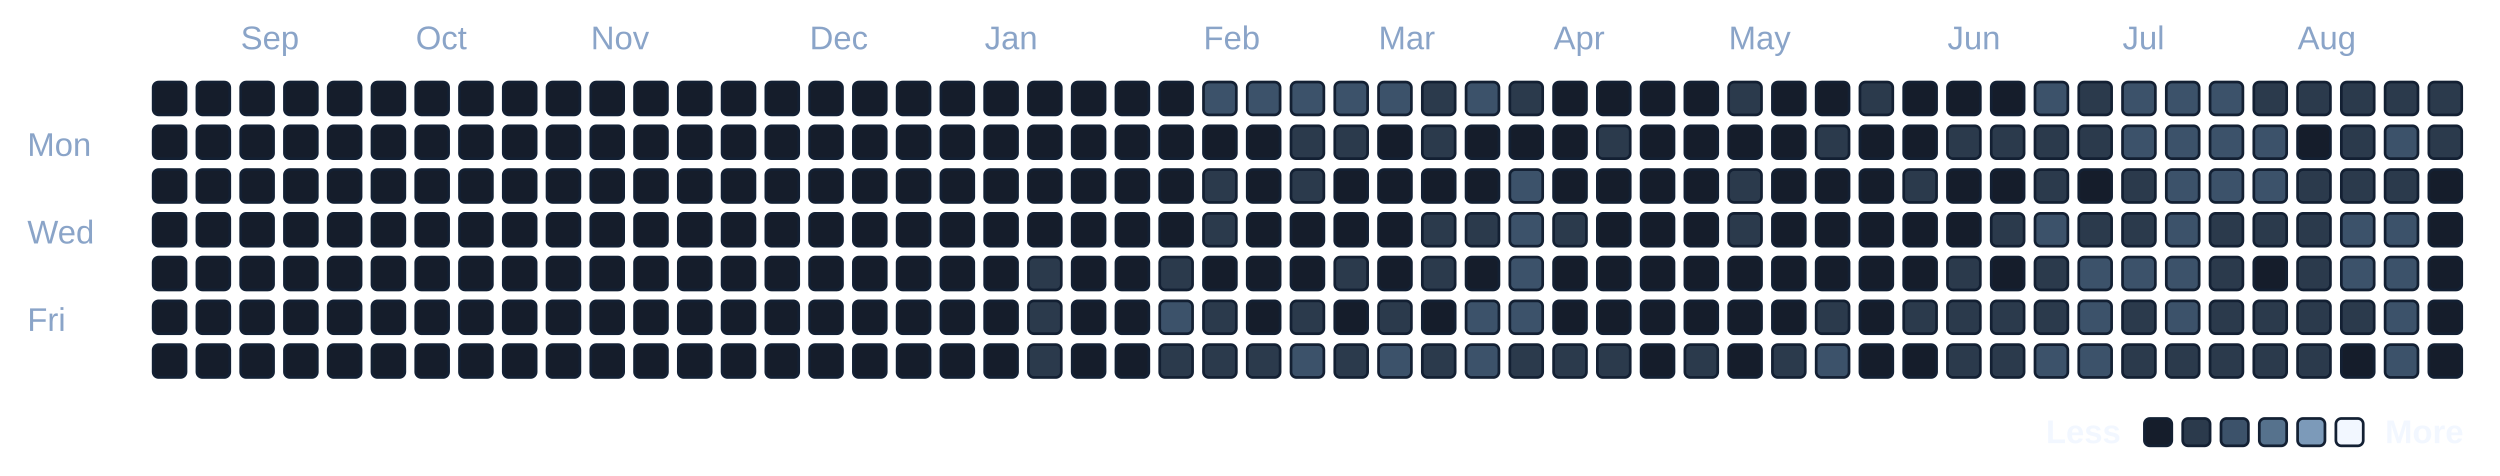
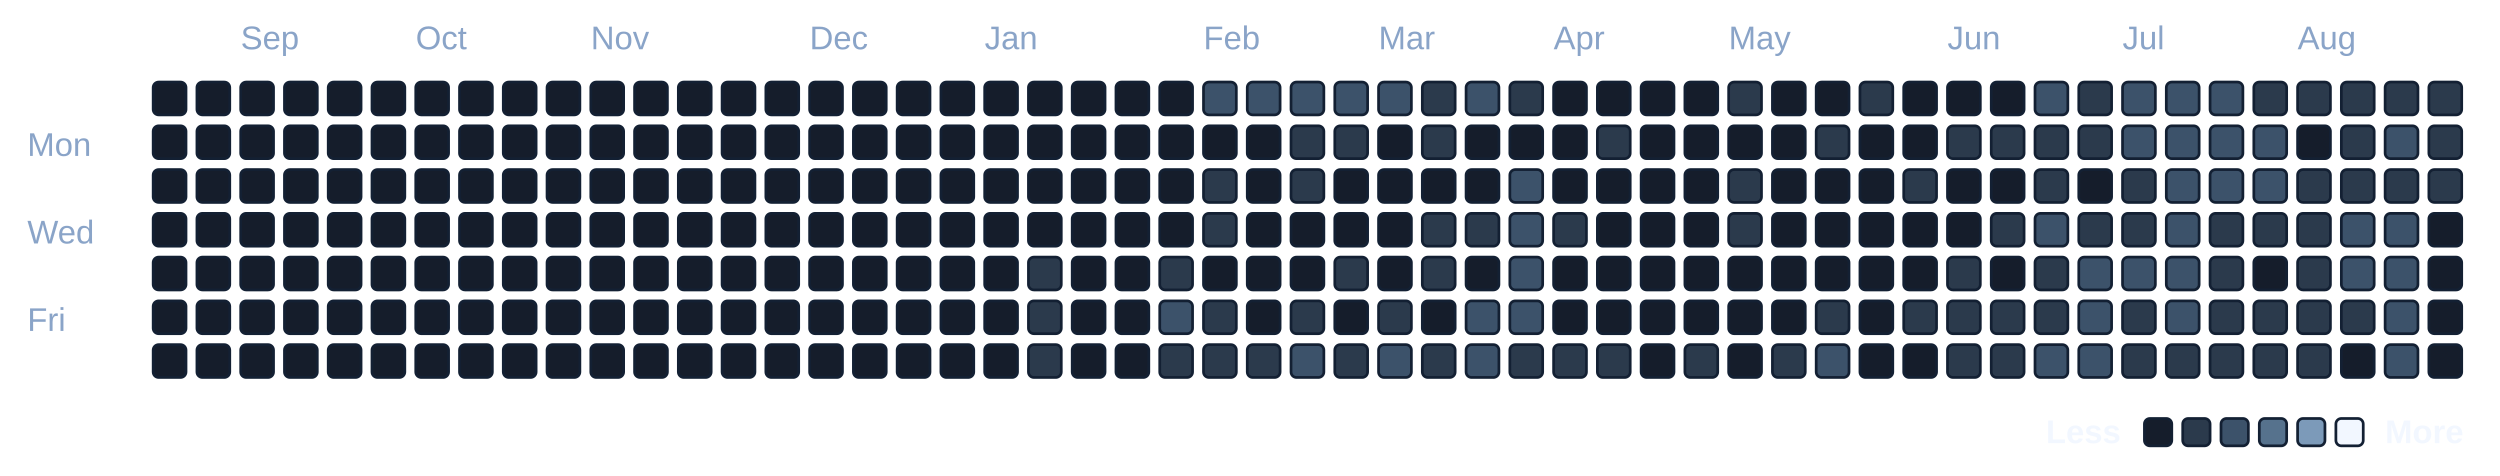
<svg xmlns="http://www.w3.org/2000/svg" baseProfile="tiny" height="174" version="1.2" width="914">
  <defs />
  <text fill="#8AA4C8" font-family="Segoe UI, Arial, sans-serif" font-size="12px" x="88" y="18">Sep</text>
  <text fill="#8AA4C8" font-family="Segoe UI, Arial, sans-serif" font-size="12px" x="152" y="18">Oct</text>
  <text fill="#8AA4C8" font-family="Segoe UI, Arial, sans-serif" font-size="12px" x="216" y="18">Nov</text>
  <text fill="#8AA4C8" font-family="Segoe UI, Arial, sans-serif" font-size="12px" x="296" y="18">Dec</text>
  <text fill="#8AA4C8" font-family="Segoe UI, Arial, sans-serif" font-size="12px" x="360" y="18">Jan</text>
  <text fill="#8AA4C8" font-family="Segoe UI, Arial, sans-serif" font-size="12px" x="440" y="18">Feb</text>
  <text fill="#8AA4C8" font-family="Segoe UI, Arial, sans-serif" font-size="12px" x="504" y="18">Mar</text>
  <text fill="#8AA4C8" font-family="Segoe UI, Arial, sans-serif" font-size="12px" x="568" y="18">Apr</text>
  <text fill="#8AA4C8" font-family="Segoe UI, Arial, sans-serif" font-size="12px" x="632" y="18">May</text>
  <text fill="#8AA4C8" font-family="Segoe UI, Arial, sans-serif" font-size="12px" x="712" y="18">Jun</text>
  <text fill="#8AA4C8" font-family="Segoe UI, Arial, sans-serif" font-size="12px" x="776" y="18">Jul</text>
  <text fill="#8AA4C8" font-family="Segoe UI, Arial, sans-serif" font-size="12px" x="840" y="18">Aug</text>
  <text fill="#8AA4C8" font-family="Segoe UI, Arial, sans-serif" font-size="12px" x="10" y="57">Mon</text>
  <text fill="#8AA4C8" font-family="Segoe UI, Arial, sans-serif" font-size="12px" x="10" y="89">Wed</text>
  <text fill="#8AA4C8" font-family="Segoe UI, Arial, sans-serif" font-size="12px" x="10" y="121">Fri</text>
  <rect fill="#151D2B" height="12" rx="2" ry="2" stroke="#132033" stroke-width="1" width="12" x="56" y="30" />
  <rect fill="#151D2B" height="12" rx="2" ry="2" stroke="#132033" stroke-width="1" width="12" x="56" y="46" />
  <rect fill="#151D2B" height="12" rx="2" ry="2" stroke="#132033" stroke-width="1" width="12" x="56" y="62" />
  <rect fill="#151D2B" height="12" rx="2" ry="2" stroke="#132033" stroke-width="1" width="12" x="56" y="78" />
  <rect fill="#151D2B" height="12" rx="2" ry="2" stroke="#132033" stroke-width="1" width="12" x="56" y="94" />
  <rect fill="#151D2B" height="12" rx="2" ry="2" stroke="#132033" stroke-width="1" width="12" x="56" y="110" />
  <rect fill="#151D2B" height="12" rx="2" ry="2" stroke="#132033" stroke-width="1" width="12" x="56" y="126" />
  <rect fill="#151D2B" height="12" rx="2" ry="2" stroke="#132033" stroke-width="1" width="12" x="72" y="30" />
  <rect fill="#151D2B" height="12" rx="2" ry="2" stroke="#132033" stroke-width="1" width="12" x="72" y="46" />
  <rect fill="#151D2B" height="12" rx="2" ry="2" stroke="#132033" stroke-width="1" width="12" x="72" y="62" />
  <rect fill="#151D2B" height="12" rx="2" ry="2" stroke="#132033" stroke-width="1" width="12" x="72" y="78" />
  <rect fill="#151D2B" height="12" rx="2" ry="2" stroke="#132033" stroke-width="1" width="12" x="72" y="94" />
  <rect fill="#151D2B" height="12" rx="2" ry="2" stroke="#132033" stroke-width="1" width="12" x="72" y="110" />
  <rect fill="#151D2B" height="12" rx="2" ry="2" stroke="#132033" stroke-width="1" width="12" x="72" y="126" />
  <rect fill="#151D2B" height="12" rx="2" ry="2" stroke="#132033" stroke-width="1" width="12" x="88" y="30" />
  <rect fill="#151D2B" height="12" rx="2" ry="2" stroke="#132033" stroke-width="1" width="12" x="88" y="46" />
  <rect fill="#151D2B" height="12" rx="2" ry="2" stroke="#132033" stroke-width="1" width="12" x="88" y="62" />
  <rect fill="#151D2B" height="12" rx="2" ry="2" stroke="#132033" stroke-width="1" width="12" x="88" y="78" />
  <rect fill="#151D2B" height="12" rx="2" ry="2" stroke="#132033" stroke-width="1" width="12" x="88" y="94" />
  <rect fill="#151D2B" height="12" rx="2" ry="2" stroke="#132033" stroke-width="1" width="12" x="88" y="110" />
  <rect fill="#151D2B" height="12" rx="2" ry="2" stroke="#132033" stroke-width="1" width="12" x="88" y="126" />
  <rect fill="#151D2B" height="12" rx="2" ry="2" stroke="#132033" stroke-width="1" width="12" x="104" y="30" />
  <rect fill="#151D2B" height="12" rx="2" ry="2" stroke="#132033" stroke-width="1" width="12" x="104" y="46" />
  <rect fill="#151D2B" height="12" rx="2" ry="2" stroke="#132033" stroke-width="1" width="12" x="104" y="62" />
  <rect fill="#151D2B" height="12" rx="2" ry="2" stroke="#132033" stroke-width="1" width="12" x="104" y="78" />
  <rect fill="#151D2B" height="12" rx="2" ry="2" stroke="#132033" stroke-width="1" width="12" x="104" y="94" />
  <rect fill="#151D2B" height="12" rx="2" ry="2" stroke="#132033" stroke-width="1" width="12" x="104" y="110" />
  <rect fill="#151D2B" height="12" rx="2" ry="2" stroke="#132033" stroke-width="1" width="12" x="104" y="126" />
  <rect fill="#151D2B" height="12" rx="2" ry="2" stroke="#132033" stroke-width="1" width="12" x="120" y="30" />
  <rect fill="#151D2B" height="12" rx="2" ry="2" stroke="#132033" stroke-width="1" width="12" x="120" y="46" />
  <rect fill="#151D2B" height="12" rx="2" ry="2" stroke="#132033" stroke-width="1" width="12" x="120" y="62" />
  <rect fill="#151D2B" height="12" rx="2" ry="2" stroke="#132033" stroke-width="1" width="12" x="120" y="78" />
  <rect fill="#151D2B" height="12" rx="2" ry="2" stroke="#132033" stroke-width="1" width="12" x="120" y="94" />
  <rect fill="#151D2B" height="12" rx="2" ry="2" stroke="#132033" stroke-width="1" width="12" x="120" y="110" />
  <rect fill="#151D2B" height="12" rx="2" ry="2" stroke="#132033" stroke-width="1" width="12" x="120" y="126" />
  <rect fill="#151D2B" height="12" rx="2" ry="2" stroke="#132033" stroke-width="1" width="12" x="136" y="30" />
  <rect fill="#151D2B" height="12" rx="2" ry="2" stroke="#132033" stroke-width="1" width="12" x="136" y="46" />
  <rect fill="#151D2B" height="12" rx="2" ry="2" stroke="#132033" stroke-width="1" width="12" x="136" y="62" />
  <rect fill="#151D2B" height="12" rx="2" ry="2" stroke="#132033" stroke-width="1" width="12" x="136" y="78" />
  <rect fill="#151D2B" height="12" rx="2" ry="2" stroke="#132033" stroke-width="1" width="12" x="136" y="94" />
  <rect fill="#151D2B" height="12" rx="2" ry="2" stroke="#132033" stroke-width="1" width="12" x="136" y="110" />
  <rect fill="#151D2B" height="12" rx="2" ry="2" stroke="#132033" stroke-width="1" width="12" x="136" y="126" />
  <rect fill="#151D2B" height="12" rx="2" ry="2" stroke="#132033" stroke-width="1" width="12" x="152" y="30" />
  <rect fill="#151D2B" height="12" rx="2" ry="2" stroke="#132033" stroke-width="1" width="12" x="152" y="46" />
  <rect fill="#151D2B" height="12" rx="2" ry="2" stroke="#132033" stroke-width="1" width="12" x="152" y="62" />
  <rect fill="#151D2B" height="12" rx="2" ry="2" stroke="#132033" stroke-width="1" width="12" x="152" y="78" />
  <rect fill="#151D2B" height="12" rx="2" ry="2" stroke="#132033" stroke-width="1" width="12" x="152" y="94" />
  <rect fill="#151D2B" height="12" rx="2" ry="2" stroke="#132033" stroke-width="1" width="12" x="152" y="110" />
  <rect fill="#151D2B" height="12" rx="2" ry="2" stroke="#132033" stroke-width="1" width="12" x="152" y="126" />
  <rect fill="#151D2B" height="12" rx="2" ry="2" stroke="#132033" stroke-width="1" width="12" x="168" y="30" />
  <rect fill="#151D2B" height="12" rx="2" ry="2" stroke="#132033" stroke-width="1" width="12" x="168" y="46" />
  <rect fill="#151D2B" height="12" rx="2" ry="2" stroke="#132033" stroke-width="1" width="12" x="168" y="62" />
  <rect fill="#151D2B" height="12" rx="2" ry="2" stroke="#132033" stroke-width="1" width="12" x="168" y="78" />
  <rect fill="#151D2B" height="12" rx="2" ry="2" stroke="#132033" stroke-width="1" width="12" x="168" y="94" />
  <rect fill="#151D2B" height="12" rx="2" ry="2" stroke="#132033" stroke-width="1" width="12" x="168" y="110" />
  <rect fill="#151D2B" height="12" rx="2" ry="2" stroke="#132033" stroke-width="1" width="12" x="168" y="126" />
  <rect fill="#151D2B" height="12" rx="2" ry="2" stroke="#132033" stroke-width="1" width="12" x="184" y="30" />
  <rect fill="#151D2B" height="12" rx="2" ry="2" stroke="#132033" stroke-width="1" width="12" x="184" y="46" />
  <rect fill="#151D2B" height="12" rx="2" ry="2" stroke="#132033" stroke-width="1" width="12" x="184" y="62" />
  <rect fill="#151D2B" height="12" rx="2" ry="2" stroke="#132033" stroke-width="1" width="12" x="184" y="78" />
  <rect fill="#151D2B" height="12" rx="2" ry="2" stroke="#132033" stroke-width="1" width="12" x="184" y="94" />
  <rect fill="#151D2B" height="12" rx="2" ry="2" stroke="#132033" stroke-width="1" width="12" x="184" y="110" />
  <rect fill="#151D2B" height="12" rx="2" ry="2" stroke="#132033" stroke-width="1" width="12" x="184" y="126" />
  <rect fill="#151D2B" height="12" rx="2" ry="2" stroke="#132033" stroke-width="1" width="12" x="200" y="30" />
  <rect fill="#151D2B" height="12" rx="2" ry="2" stroke="#132033" stroke-width="1" width="12" x="200" y="46" />
  <rect fill="#151D2B" height="12" rx="2" ry="2" stroke="#132033" stroke-width="1" width="12" x="200" y="62" />
  <rect fill="#151D2B" height="12" rx="2" ry="2" stroke="#132033" stroke-width="1" width="12" x="200" y="78" />
  <rect fill="#151D2B" height="12" rx="2" ry="2" stroke="#132033" stroke-width="1" width="12" x="200" y="94" />
  <rect fill="#151D2B" height="12" rx="2" ry="2" stroke="#132033" stroke-width="1" width="12" x="200" y="110" />
  <rect fill="#151D2B" height="12" rx="2" ry="2" stroke="#132033" stroke-width="1" width="12" x="200" y="126" />
  <rect fill="#151D2B" height="12" rx="2" ry="2" stroke="#132033" stroke-width="1" width="12" x="216" y="30" />
  <rect fill="#151D2B" height="12" rx="2" ry="2" stroke="#132033" stroke-width="1" width="12" x="216" y="46" />
  <rect fill="#151D2B" height="12" rx="2" ry="2" stroke="#132033" stroke-width="1" width="12" x="216" y="62" />
  <rect fill="#151D2B" height="12" rx="2" ry="2" stroke="#132033" stroke-width="1" width="12" x="216" y="78" />
  <rect fill="#151D2B" height="12" rx="2" ry="2" stroke="#132033" stroke-width="1" width="12" x="216" y="94" />
  <rect fill="#151D2B" height="12" rx="2" ry="2" stroke="#132033" stroke-width="1" width="12" x="216" y="110" />
  <rect fill="#151D2B" height="12" rx="2" ry="2" stroke="#132033" stroke-width="1" width="12" x="216" y="126" />
  <rect fill="#151D2B" height="12" rx="2" ry="2" stroke="#132033" stroke-width="1" width="12" x="232" y="30" />
  <rect fill="#151D2B" height="12" rx="2" ry="2" stroke="#132033" stroke-width="1" width="12" x="232" y="46" />
  <rect fill="#151D2B" height="12" rx="2" ry="2" stroke="#132033" stroke-width="1" width="12" x="232" y="62" />
  <rect fill="#151D2B" height="12" rx="2" ry="2" stroke="#132033" stroke-width="1" width="12" x="232" y="78" />
  <rect fill="#151D2B" height="12" rx="2" ry="2" stroke="#132033" stroke-width="1" width="12" x="232" y="94" />
  <rect fill="#151D2B" height="12" rx="2" ry="2" stroke="#132033" stroke-width="1" width="12" x="232" y="110" />
  <rect fill="#151D2B" height="12" rx="2" ry="2" stroke="#132033" stroke-width="1" width="12" x="232" y="126" />
  <rect fill="#151D2B" height="12" rx="2" ry="2" stroke="#132033" stroke-width="1" width="12" x="248" y="30" />
  <rect fill="#151D2B" height="12" rx="2" ry="2" stroke="#132033" stroke-width="1" width="12" x="248" y="46" />
  <rect fill="#151D2B" height="12" rx="2" ry="2" stroke="#132033" stroke-width="1" width="12" x="248" y="62" />
  <rect fill="#151D2B" height="12" rx="2" ry="2" stroke="#132033" stroke-width="1" width="12" x="248" y="78" />
  <rect fill="#151D2B" height="12" rx="2" ry="2" stroke="#132033" stroke-width="1" width="12" x="248" y="94" />
  <rect fill="#151D2B" height="12" rx="2" ry="2" stroke="#132033" stroke-width="1" width="12" x="248" y="110" />
  <rect fill="#151D2B" height="12" rx="2" ry="2" stroke="#132033" stroke-width="1" width="12" x="248" y="126" />
  <rect fill="#151D2B" height="12" rx="2" ry="2" stroke="#132033" stroke-width="1" width="12" x="264" y="30" />
  <rect fill="#151D2B" height="12" rx="2" ry="2" stroke="#132033" stroke-width="1" width="12" x="264" y="46" />
  <rect fill="#151D2B" height="12" rx="2" ry="2" stroke="#132033" stroke-width="1" width="12" x="264" y="62" />
  <rect fill="#151D2B" height="12" rx="2" ry="2" stroke="#132033" stroke-width="1" width="12" x="264" y="78" />
  <rect fill="#151D2B" height="12" rx="2" ry="2" stroke="#132033" stroke-width="1" width="12" x="264" y="94" />
  <rect fill="#151D2B" height="12" rx="2" ry="2" stroke="#132033" stroke-width="1" width="12" x="264" y="110" />
  <rect fill="#151D2B" height="12" rx="2" ry="2" stroke="#132033" stroke-width="1" width="12" x="264" y="126" />
  <rect fill="#151D2B" height="12" rx="2" ry="2" stroke="#132033" stroke-width="1" width="12" x="280" y="30" />
  <rect fill="#151D2B" height="12" rx="2" ry="2" stroke="#132033" stroke-width="1" width="12" x="280" y="46" />
  <rect fill="#151D2B" height="12" rx="2" ry="2" stroke="#132033" stroke-width="1" width="12" x="280" y="62" />
  <rect fill="#151D2B" height="12" rx="2" ry="2" stroke="#132033" stroke-width="1" width="12" x="280" y="78" />
  <rect fill="#151D2B" height="12" rx="2" ry="2" stroke="#132033" stroke-width="1" width="12" x="280" y="94" />
  <rect fill="#151D2B" height="12" rx="2" ry="2" stroke="#132033" stroke-width="1" width="12" x="280" y="110" />
  <rect fill="#151D2B" height="12" rx="2" ry="2" stroke="#132033" stroke-width="1" width="12" x="280" y="126" />
  <rect fill="#151D2B" height="12" rx="2" ry="2" stroke="#132033" stroke-width="1" width="12" x="296" y="30" />
  <rect fill="#151D2B" height="12" rx="2" ry="2" stroke="#132033" stroke-width="1" width="12" x="296" y="46" />
  <rect fill="#151D2B" height="12" rx="2" ry="2" stroke="#132033" stroke-width="1" width="12" x="296" y="62" />
  <rect fill="#151D2B" height="12" rx="2" ry="2" stroke="#132033" stroke-width="1" width="12" x="296" y="78" />
  <rect fill="#151D2B" height="12" rx="2" ry="2" stroke="#132033" stroke-width="1" width="12" x="296" y="94" />
  <rect fill="#151D2B" height="12" rx="2" ry="2" stroke="#132033" stroke-width="1" width="12" x="296" y="110" />
  <rect fill="#151D2B" height="12" rx="2" ry="2" stroke="#132033" stroke-width="1" width="12" x="296" y="126" />
  <rect fill="#151D2B" height="12" rx="2" ry="2" stroke="#132033" stroke-width="1" width="12" x="312" y="30" />
  <rect fill="#151D2B" height="12" rx="2" ry="2" stroke="#132033" stroke-width="1" width="12" x="312" y="46" />
  <rect fill="#151D2B" height="12" rx="2" ry="2" stroke="#132033" stroke-width="1" width="12" x="312" y="62" />
  <rect fill="#151D2B" height="12" rx="2" ry="2" stroke="#132033" stroke-width="1" width="12" x="312" y="78" />
  <rect fill="#151D2B" height="12" rx="2" ry="2" stroke="#132033" stroke-width="1" width="12" x="312" y="94" />
  <rect fill="#151D2B" height="12" rx="2" ry="2" stroke="#132033" stroke-width="1" width="12" x="312" y="110" />
  <rect fill="#151D2B" height="12" rx="2" ry="2" stroke="#132033" stroke-width="1" width="12" x="312" y="126" />
  <rect fill="#151D2B" height="12" rx="2" ry="2" stroke="#132033" stroke-width="1" width="12" x="328" y="30" />
  <rect fill="#151D2B" height="12" rx="2" ry="2" stroke="#132033" stroke-width="1" width="12" x="328" y="46" />
  <rect fill="#151D2B" height="12" rx="2" ry="2" stroke="#132033" stroke-width="1" width="12" x="328" y="62" />
  <rect fill="#151D2B" height="12" rx="2" ry="2" stroke="#132033" stroke-width="1" width="12" x="328" y="78" />
  <rect fill="#151D2B" height="12" rx="2" ry="2" stroke="#132033" stroke-width="1" width="12" x="328" y="94" />
  <rect fill="#151D2B" height="12" rx="2" ry="2" stroke="#132033" stroke-width="1" width="12" x="328" y="110" />
  <rect fill="#151D2B" height="12" rx="2" ry="2" stroke="#132033" stroke-width="1" width="12" x="328" y="126" />
  <rect fill="#151D2B" height="12" rx="2" ry="2" stroke="#132033" stroke-width="1" width="12" x="344" y="30" />
  <rect fill="#151D2B" height="12" rx="2" ry="2" stroke="#132033" stroke-width="1" width="12" x="344" y="46" />
  <rect fill="#151D2B" height="12" rx="2" ry="2" stroke="#132033" stroke-width="1" width="12" x="344" y="62" />
  <rect fill="#151D2B" height="12" rx="2" ry="2" stroke="#132033" stroke-width="1" width="12" x="344" y="78" />
  <rect fill="#151D2B" height="12" rx="2" ry="2" stroke="#132033" stroke-width="1" width="12" x="344" y="94" />
  <rect fill="#151D2B" height="12" rx="2" ry="2" stroke="#132033" stroke-width="1" width="12" x="344" y="110" />
  <rect fill="#151D2B" height="12" rx="2" ry="2" stroke="#132033" stroke-width="1" width="12" x="344" y="126" />
  <rect fill="#151D2B" height="12" rx="2" ry="2" stroke="#132033" stroke-width="1" width="12" x="360" y="30" />
  <rect fill="#151D2B" height="12" rx="2" ry="2" stroke="#132033" stroke-width="1" width="12" x="360" y="46" />
  <rect fill="#151D2B" height="12" rx="2" ry="2" stroke="#132033" stroke-width="1" width="12" x="360" y="62" />
  <rect fill="#151D2B" height="12" rx="2" ry="2" stroke="#132033" stroke-width="1" width="12" x="360" y="78" />
  <rect fill="#151D2B" height="12" rx="2" ry="2" stroke="#132033" stroke-width="1" width="12" x="360" y="94" />
  <rect fill="#151D2B" height="12" rx="2" ry="2" stroke="#132033" stroke-width="1" width="12" x="360" y="110" />
  <rect fill="#151D2B" height="12" rx="2" ry="2" stroke="#132033" stroke-width="1" width="12" x="360" y="126" />
  <rect fill="#151D2B" height="12" rx="2" ry="2" stroke="#132033" stroke-width="1" width="12" x="376" y="30" />
  <rect fill="#151D2B" height="12" rx="2" ry="2" stroke="#132033" stroke-width="1" width="12" x="376" y="46" />
  <rect fill="#151D2B" height="12" rx="2" ry="2" stroke="#132033" stroke-width="1" width="12" x="376" y="62" />
  <rect fill="#151D2B" height="12" rx="2" ry="2" stroke="#132033" stroke-width="1" width="12" x="376" y="78" />
  <rect fill="#2B3A4C" height="12" rx="2" ry="2" stroke="#132033" stroke-width="1" width="12" x="376" y="94" />
  <rect fill="#2B3A4C" height="12" rx="2" ry="2" stroke="#132033" stroke-width="1" width="12" x="376" y="110" />
  <rect fill="#2B3A4C" height="12" rx="2" ry="2" stroke="#132033" stroke-width="1" width="12" x="376" y="126" />
  <rect fill="#151D2B" height="12" rx="2" ry="2" stroke="#132033" stroke-width="1" width="12" x="392" y="30" />
  <rect fill="#151D2B" height="12" rx="2" ry="2" stroke="#132033" stroke-width="1" width="12" x="392" y="46" />
  <rect fill="#151D2B" height="12" rx="2" ry="2" stroke="#132033" stroke-width="1" width="12" x="392" y="62" />
  <rect fill="#151D2B" height="12" rx="2" ry="2" stroke="#132033" stroke-width="1" width="12" x="392" y="78" />
  <rect fill="#151D2B" height="12" rx="2" ry="2" stroke="#132033" stroke-width="1" width="12" x="392" y="94" />
  <rect fill="#151D2B" height="12" rx="2" ry="2" stroke="#132033" stroke-width="1" width="12" x="392" y="110" />
  <rect fill="#151D2B" height="12" rx="2" ry="2" stroke="#132033" stroke-width="1" width="12" x="392" y="126" />
  <rect fill="#151D2B" height="12" rx="2" ry="2" stroke="#132033" stroke-width="1" width="12" x="408" y="30" />
  <rect fill="#151D2B" height="12" rx="2" ry="2" stroke="#132033" stroke-width="1" width="12" x="408" y="46" />
  <rect fill="#151D2B" height="12" rx="2" ry="2" stroke="#132033" stroke-width="1" width="12" x="408" y="62" />
  <rect fill="#151D2B" height="12" rx="2" ry="2" stroke="#132033" stroke-width="1" width="12" x="408" y="78" />
  <rect fill="#151D2B" height="12" rx="2" ry="2" stroke="#132033" stroke-width="1" width="12" x="408" y="94" />
  <rect fill="#151D2B" height="12" rx="2" ry="2" stroke="#132033" stroke-width="1" width="12" x="408" y="110" />
  <rect fill="#151D2B" height="12" rx="2" ry="2" stroke="#132033" stroke-width="1" width="12" x="408" y="126" />
  <rect fill="#151D2B" height="12" rx="2" ry="2" stroke="#132033" stroke-width="1" width="12" x="424" y="30" />
  <rect fill="#151D2B" height="12" rx="2" ry="2" stroke="#132033" stroke-width="1" width="12" x="424" y="46" />
  <rect fill="#151D2B" height="12" rx="2" ry="2" stroke="#132033" stroke-width="1" width="12" x="424" y="62" />
  <rect fill="#151D2B" height="12" rx="2" ry="2" stroke="#132033" stroke-width="1" width="12" x="424" y="78" />
  <rect fill="#2B3A4C" height="12" rx="2" ry="2" stroke="#132033" stroke-width="1" width="12" x="424" y="94" />
  <rect fill="#3C526A" height="12" rx="2" ry="2" stroke="#132033" stroke-width="1" width="12" x="424" y="110" />
  <rect fill="#2B3A4C" height="12" rx="2" ry="2" stroke="#132033" stroke-width="1" width="12" x="424" y="126" />
  <rect fill="#3C526A" height="12" rx="2" ry="2" stroke="#132033" stroke-width="1" width="12" x="440" y="30" />
  <rect fill="#151D2B" height="12" rx="2" ry="2" stroke="#132033" stroke-width="1" width="12" x="440" y="46" />
  <rect fill="#2B3A4C" height="12" rx="2" ry="2" stroke="#132033" stroke-width="1" width="12" x="440" y="62" />
  <rect fill="#2B3A4C" height="12" rx="2" ry="2" stroke="#132033" stroke-width="1" width="12" x="440" y="78" />
  <rect fill="#151D2B" height="12" rx="2" ry="2" stroke="#132033" stroke-width="1" width="12" x="440" y="94" />
  <rect fill="#2B3A4C" height="12" rx="2" ry="2" stroke="#132033" stroke-width="1" width="12" x="440" y="110" />
  <rect fill="#2B3A4C" height="12" rx="2" ry="2" stroke="#132033" stroke-width="1" width="12" x="440" y="126" />
  <rect fill="#3C526A" height="12" rx="2" ry="2" stroke="#132033" stroke-width="1" width="12" x="456" y="30" />
  <rect fill="#151D2B" height="12" rx="2" ry="2" stroke="#132033" stroke-width="1" width="12" x="456" y="46" />
  <rect fill="#151D2B" height="12" rx="2" ry="2" stroke="#132033" stroke-width="1" width="12" x="456" y="62" />
  <rect fill="#151D2B" height="12" rx="2" ry="2" stroke="#132033" stroke-width="1" width="12" x="456" y="78" />
  <rect fill="#151D2B" height="12" rx="2" ry="2" stroke="#132033" stroke-width="1" width="12" x="456" y="94" />
  <rect fill="#151D2B" height="12" rx="2" ry="2" stroke="#132033" stroke-width="1" width="12" x="456" y="110" />
  <rect fill="#2B3A4C" height="12" rx="2" ry="2" stroke="#132033" stroke-width="1" width="12" x="456" y="126" />
  <rect fill="#3C526A" height="12" rx="2" ry="2" stroke="#132033" stroke-width="1" width="12" x="472" y="30" />
  <rect fill="#2B3A4C" height="12" rx="2" ry="2" stroke="#132033" stroke-width="1" width="12" x="472" y="46" />
  <rect fill="#2B3A4C" height="12" rx="2" ry="2" stroke="#132033" stroke-width="1" width="12" x="472" y="62" />
  <rect fill="#151D2B" height="12" rx="2" ry="2" stroke="#132033" stroke-width="1" width="12" x="472" y="78" />
  <rect fill="#151D2B" height="12" rx="2" ry="2" stroke="#132033" stroke-width="1" width="12" x="472" y="94" />
  <rect fill="#2B3A4C" height="12" rx="2" ry="2" stroke="#132033" stroke-width="1" width="12" x="472" y="110" />
  <rect fill="#3C526A" height="12" rx="2" ry="2" stroke="#132033" stroke-width="1" width="12" x="472" y="126" />
  <rect fill="#3C526A" height="12" rx="2" ry="2" stroke="#132033" stroke-width="1" width="12" x="488" y="30" />
  <rect fill="#2B3A4C" height="12" rx="2" ry="2" stroke="#132033" stroke-width="1" width="12" x="488" y="46" />
  <rect fill="#151D2B" height="12" rx="2" ry="2" stroke="#132033" stroke-width="1" width="12" x="488" y="62" />
  <rect fill="#151D2B" height="12" rx="2" ry="2" stroke="#132033" stroke-width="1" width="12" x="488" y="78" />
  <rect fill="#2B3A4C" height="12" rx="2" ry="2" stroke="#132033" stroke-width="1" width="12" x="488" y="94" />
  <rect fill="#151D2B" height="12" rx="2" ry="2" stroke="#132033" stroke-width="1" width="12" x="488" y="110" />
  <rect fill="#2B3A4C" height="12" rx="2" ry="2" stroke="#132033" stroke-width="1" width="12" x="488" y="126" />
  <rect fill="#3C526A" height="12" rx="2" ry="2" stroke="#132033" stroke-width="1" width="12" x="504" y="30" />
  <rect fill="#151D2B" height="12" rx="2" ry="2" stroke="#132033" stroke-width="1" width="12" x="504" y="46" />
  <rect fill="#151D2B" height="12" rx="2" ry="2" stroke="#132033" stroke-width="1" width="12" x="504" y="62" />
  <rect fill="#151D2B" height="12" rx="2" ry="2" stroke="#132033" stroke-width="1" width="12" x="504" y="78" />
  <rect fill="#151D2B" height="12" rx="2" ry="2" stroke="#132033" stroke-width="1" width="12" x="504" y="94" />
  <rect fill="#2B3A4C" height="12" rx="2" ry="2" stroke="#132033" stroke-width="1" width="12" x="504" y="110" />
  <rect fill="#3C526A" height="12" rx="2" ry="2" stroke="#132033" stroke-width="1" width="12" x="504" y="126" />
  <rect fill="#2B3A4C" height="12" rx="2" ry="2" stroke="#132033" stroke-width="1" width="12" x="520" y="30" />
  <rect fill="#2B3A4C" height="12" rx="2" ry="2" stroke="#132033" stroke-width="1" width="12" x="520" y="46" />
  <rect fill="#151D2B" height="12" rx="2" ry="2" stroke="#132033" stroke-width="1" width="12" x="520" y="62" />
  <rect fill="#2B3A4C" height="12" rx="2" ry="2" stroke="#132033" stroke-width="1" width="12" x="520" y="78" />
  <rect fill="#2B3A4C" height="12" rx="2" ry="2" stroke="#132033" stroke-width="1" width="12" x="520" y="94" />
  <rect fill="#151D2B" height="12" rx="2" ry="2" stroke="#132033" stroke-width="1" width="12" x="520" y="110" />
  <rect fill="#2B3A4C" height="12" rx="2" ry="2" stroke="#132033" stroke-width="1" width="12" x="520" y="126" />
  <rect fill="#3C526A" height="12" rx="2" ry="2" stroke="#132033" stroke-width="1" width="12" x="536" y="30" />
  <rect fill="#151D2B" height="12" rx="2" ry="2" stroke="#132033" stroke-width="1" width="12" x="536" y="46" />
  <rect fill="#151D2B" height="12" rx="2" ry="2" stroke="#132033" stroke-width="1" width="12" x="536" y="62" />
  <rect fill="#2B3A4C" height="12" rx="2" ry="2" stroke="#132033" stroke-width="1" width="12" x="536" y="78" />
  <rect fill="#151D2B" height="12" rx="2" ry="2" stroke="#132033" stroke-width="1" width="12" x="536" y="94" />
  <rect fill="#3C526A" height="12" rx="2" ry="2" stroke="#132033" stroke-width="1" width="12" x="536" y="110" />
  <rect fill="#3C526A" height="12" rx="2" ry="2" stroke="#132033" stroke-width="1" width="12" x="536" y="126" />
  <rect fill="#2B3A4C" height="12" rx="2" ry="2" stroke="#132033" stroke-width="1" width="12" x="552" y="30" />
  <rect fill="#151D2B" height="12" rx="2" ry="2" stroke="#132033" stroke-width="1" width="12" x="552" y="46" />
  <rect fill="#3C526A" height="12" rx="2" ry="2" stroke="#132033" stroke-width="1" width="12" x="552" y="62" />
  <rect fill="#3C526A" height="12" rx="2" ry="2" stroke="#132033" stroke-width="1" width="12" x="552" y="78" />
  <rect fill="#3C526A" height="12" rx="2" ry="2" stroke="#132033" stroke-width="1" width="12" x="552" y="94" />
  <rect fill="#3C526A" height="12" rx="2" ry="2" stroke="#132033" stroke-width="1" width="12" x="552" y="110" />
  <rect fill="#2B3A4C" height="12" rx="2" ry="2" stroke="#132033" stroke-width="1" width="12" x="552" y="126" />
  <rect fill="#151D2B" height="12" rx="2" ry="2" stroke="#132033" stroke-width="1" width="12" x="568" y="30" />
  <rect fill="#151D2B" height="12" rx="2" ry="2" stroke="#132033" stroke-width="1" width="12" x="568" y="46" />
  <rect fill="#151D2B" height="12" rx="2" ry="2" stroke="#132033" stroke-width="1" width="12" x="568" y="62" />
  <rect fill="#2B3A4C" height="12" rx="2" ry="2" stroke="#132033" stroke-width="1" width="12" x="568" y="78" />
  <rect fill="#151D2B" height="12" rx="2" ry="2" stroke="#132033" stroke-width="1" width="12" x="568" y="94" />
  <rect fill="#151D2B" height="12" rx="2" ry="2" stroke="#132033" stroke-width="1" width="12" x="568" y="110" />
  <rect fill="#2B3A4C" height="12" rx="2" ry="2" stroke="#132033" stroke-width="1" width="12" x="568" y="126" />
  <rect fill="#151D2B" height="12" rx="2" ry="2" stroke="#132033" stroke-width="1" width="12" x="584" y="30" />
  <rect fill="#2B3A4C" height="12" rx="2" ry="2" stroke="#132033" stroke-width="1" width="12" x="584" y="46" />
  <rect fill="#151D2B" height="12" rx="2" ry="2" stroke="#132033" stroke-width="1" width="12" x="584" y="62" />
  <rect fill="#151D2B" height="12" rx="2" ry="2" stroke="#132033" stroke-width="1" width="12" x="584" y="78" />
  <rect fill="#151D2B" height="12" rx="2" ry="2" stroke="#132033" stroke-width="1" width="12" x="584" y="94" />
  <rect fill="#151D2B" height="12" rx="2" ry="2" stroke="#132033" stroke-width="1" width="12" x="584" y="110" />
  <rect fill="#2B3A4C" height="12" rx="2" ry="2" stroke="#132033" stroke-width="1" width="12" x="584" y="126" />
  <rect fill="#151D2B" height="12" rx="2" ry="2" stroke="#132033" stroke-width="1" width="12" x="600" y="30" />
  <rect fill="#151D2B" height="12" rx="2" ry="2" stroke="#132033" stroke-width="1" width="12" x="600" y="46" />
  <rect fill="#151D2B" height="12" rx="2" ry="2" stroke="#132033" stroke-width="1" width="12" x="600" y="62" />
  <rect fill="#151D2B" height="12" rx="2" ry="2" stroke="#132033" stroke-width="1" width="12" x="600" y="78" />
  <rect fill="#151D2B" height="12" rx="2" ry="2" stroke="#132033" stroke-width="1" width="12" x="600" y="94" />
  <rect fill="#151D2B" height="12" rx="2" ry="2" stroke="#132033" stroke-width="1" width="12" x="600" y="110" />
  <rect fill="#151D2B" height="12" rx="2" ry="2" stroke="#132033" stroke-width="1" width="12" x="600" y="126" />
  <rect fill="#151D2B" height="12" rx="2" ry="2" stroke="#132033" stroke-width="1" width="12" x="616" y="30" />
  <rect fill="#151D2B" height="12" rx="2" ry="2" stroke="#132033" stroke-width="1" width="12" x="616" y="46" />
  <rect fill="#151D2B" height="12" rx="2" ry="2" stroke="#132033" stroke-width="1" width="12" x="616" y="62" />
  <rect fill="#151D2B" height="12" rx="2" ry="2" stroke="#132033" stroke-width="1" width="12" x="616" y="78" />
  <rect fill="#151D2B" height="12" rx="2" ry="2" stroke="#132033" stroke-width="1" width="12" x="616" y="94" />
  <rect fill="#151D2B" height="12" rx="2" ry="2" stroke="#132033" stroke-width="1" width="12" x="616" y="110" />
  <rect fill="#2B3A4C" height="12" rx="2" ry="2" stroke="#132033" stroke-width="1" width="12" x="616" y="126" />
  <rect fill="#2B3A4C" height="12" rx="2" ry="2" stroke="#132033" stroke-width="1" width="12" x="632" y="30" />
  <rect fill="#151D2B" height="12" rx="2" ry="2" stroke="#132033" stroke-width="1" width="12" x="632" y="46" />
  <rect fill="#2B3A4C" height="12" rx="2" ry="2" stroke="#132033" stroke-width="1" width="12" x="632" y="62" />
  <rect fill="#2B3A4C" height="12" rx="2" ry="2" stroke="#132033" stroke-width="1" width="12" x="632" y="78" />
  <rect fill="#151D2B" height="12" rx="2" ry="2" stroke="#132033" stroke-width="1" width="12" x="632" y="94" />
  <rect fill="#151D2B" height="12" rx="2" ry="2" stroke="#132033" stroke-width="1" width="12" x="632" y="110" />
  <rect fill="#151D2B" height="12" rx="2" ry="2" stroke="#132033" stroke-width="1" width="12" x="632" y="126" />
  <rect fill="#151D2B" height="12" rx="2" ry="2" stroke="#132033" stroke-width="1" width="12" x="648" y="30" />
  <rect fill="#151D2B" height="12" rx="2" ry="2" stroke="#132033" stroke-width="1" width="12" x="648" y="46" />
  <rect fill="#151D2B" height="12" rx="2" ry="2" stroke="#132033" stroke-width="1" width="12" x="648" y="62" />
  <rect fill="#151D2B" height="12" rx="2" ry="2" stroke="#132033" stroke-width="1" width="12" x="648" y="78" />
  <rect fill="#151D2B" height="12" rx="2" ry="2" stroke="#132033" stroke-width="1" width="12" x="648" y="94" />
  <rect fill="#151D2B" height="12" rx="2" ry="2" stroke="#132033" stroke-width="1" width="12" x="648" y="110" />
  <rect fill="#2B3A4C" height="12" rx="2" ry="2" stroke="#132033" stroke-width="1" width="12" x="648" y="126" />
  <rect fill="#151D2B" height="12" rx="2" ry="2" stroke="#132033" stroke-width="1" width="12" x="664" y="30" />
  <rect fill="#2B3A4C" height="12" rx="2" ry="2" stroke="#132033" stroke-width="1" width="12" x="664" y="46" />
  <rect fill="#151D2B" height="12" rx="2" ry="2" stroke="#132033" stroke-width="1" width="12" x="664" y="62" />
  <rect fill="#151D2B" height="12" rx="2" ry="2" stroke="#132033" stroke-width="1" width="12" x="664" y="78" />
  <rect fill="#151D2B" height="12" rx="2" ry="2" stroke="#132033" stroke-width="1" width="12" x="664" y="94" />
  <rect fill="#2B3A4C" height="12" rx="2" ry="2" stroke="#132033" stroke-width="1" width="12" x="664" y="110" />
  <rect fill="#3C526A" height="12" rx="2" ry="2" stroke="#132033" stroke-width="1" width="12" x="664" y="126" />
  <rect fill="#2B3A4C" height="12" rx="2" ry="2" stroke="#132033" stroke-width="1" width="12" x="680" y="30" />
  <rect fill="#151D2B" height="12" rx="2" ry="2" stroke="#132033" stroke-width="1" width="12" x="680" y="46" />
  <rect fill="#151D2B" height="12" rx="2" ry="2" stroke="#132033" stroke-width="1" width="12" x="680" y="62" />
  <rect fill="#151D2B" height="12" rx="2" ry="2" stroke="#132033" stroke-width="1" width="12" x="680" y="78" />
  <rect fill="#151D2B" height="12" rx="2" ry="2" stroke="#132033" stroke-width="1" width="12" x="680" y="94" />
  <rect fill="#151D2B" height="12" rx="2" ry="2" stroke="#132033" stroke-width="1" width="12" x="680" y="110" />
  <rect fill="#151D2B" height="12" rx="2" ry="2" stroke="#132033" stroke-width="1" width="12" x="680" y="126" />
  <rect fill="#151D2B" height="12" rx="2" ry="2" stroke="#132033" stroke-width="1" width="12" x="696" y="30" />
  <rect fill="#151D2B" height="12" rx="2" ry="2" stroke="#132033" stroke-width="1" width="12" x="696" y="46" />
  <rect fill="#2B3A4C" height="12" rx="2" ry="2" stroke="#132033" stroke-width="1" width="12" x="696" y="62" />
  <rect fill="#151D2B" height="12" rx="2" ry="2" stroke="#132033" stroke-width="1" width="12" x="696" y="78" />
  <rect fill="#151D2B" height="12" rx="2" ry="2" stroke="#132033" stroke-width="1" width="12" x="696" y="94" />
  <rect fill="#2B3A4C" height="12" rx="2" ry="2" stroke="#132033" stroke-width="1" width="12" x="696" y="110" />
  <rect fill="#151D2B" height="12" rx="2" ry="2" stroke="#132033" stroke-width="1" width="12" x="696" y="126" />
  <rect fill="#151D2B" height="12" rx="2" ry="2" stroke="#132033" stroke-width="1" width="12" x="712" y="30" />
  <rect fill="#2B3A4C" height="12" rx="2" ry="2" stroke="#132033" stroke-width="1" width="12" x="712" y="46" />
  <rect fill="#151D2B" height="12" rx="2" ry="2" stroke="#132033" stroke-width="1" width="12" x="712" y="62" />
  <rect fill="#151D2B" height="12" rx="2" ry="2" stroke="#132033" stroke-width="1" width="12" x="712" y="78" />
  <rect fill="#2B3A4C" height="12" rx="2" ry="2" stroke="#132033" stroke-width="1" width="12" x="712" y="94" />
  <rect fill="#2B3A4C" height="12" rx="2" ry="2" stroke="#132033" stroke-width="1" width="12" x="712" y="110" />
  <rect fill="#2B3A4C" height="12" rx="2" ry="2" stroke="#132033" stroke-width="1" width="12" x="712" y="126" />
  <rect fill="#151D2B" height="12" rx="2" ry="2" stroke="#132033" stroke-width="1" width="12" x="728" y="30" />
  <rect fill="#2B3A4C" height="12" rx="2" ry="2" stroke="#132033" stroke-width="1" width="12" x="728" y="46" />
  <rect fill="#151D2B" height="12" rx="2" ry="2" stroke="#132033" stroke-width="1" width="12" x="728" y="62" />
  <rect fill="#2B3A4C" height="12" rx="2" ry="2" stroke="#132033" stroke-width="1" width="12" x="728" y="78" />
  <rect fill="#151D2B" height="12" rx="2" ry="2" stroke="#132033" stroke-width="1" width="12" x="728" y="94" />
  <rect fill="#2B3A4C" height="12" rx="2" ry="2" stroke="#132033" stroke-width="1" width="12" x="728" y="110" />
  <rect fill="#2B3A4C" height="12" rx="2" ry="2" stroke="#132033" stroke-width="1" width="12" x="728" y="126" />
  <rect fill="#3C526A" height="12" rx="2" ry="2" stroke="#132033" stroke-width="1" width="12" x="744" y="30" />
  <rect fill="#2B3A4C" height="12" rx="2" ry="2" stroke="#132033" stroke-width="1" width="12" x="744" y="46" />
  <rect fill="#2B3A4C" height="12" rx="2" ry="2" stroke="#132033" stroke-width="1" width="12" x="744" y="62" />
  <rect fill="#3C526A" height="12" rx="2" ry="2" stroke="#132033" stroke-width="1" width="12" x="744" y="78" />
  <rect fill="#2B3A4C" height="12" rx="2" ry="2" stroke="#132033" stroke-width="1" width="12" x="744" y="94" />
  <rect fill="#2B3A4C" height="12" rx="2" ry="2" stroke="#132033" stroke-width="1" width="12" x="744" y="110" />
  <rect fill="#3C526A" height="12" rx="2" ry="2" stroke="#132033" stroke-width="1" width="12" x="744" y="126" />
  <rect fill="#2B3A4C" height="12" rx="2" ry="2" stroke="#132033" stroke-width="1" width="12" x="760" y="30" />
  <rect fill="#2B3A4C" height="12" rx="2" ry="2" stroke="#132033" stroke-width="1" width="12" x="760" y="46" />
  <rect fill="#151D2B" height="12" rx="2" ry="2" stroke="#132033" stroke-width="1" width="12" x="760" y="62" />
  <rect fill="#2B3A4C" height="12" rx="2" ry="2" stroke="#132033" stroke-width="1" width="12" x="760" y="78" />
  <rect fill="#3C526A" height="12" rx="2" ry="2" stroke="#132033" stroke-width="1" width="12" x="760" y="94" />
  <rect fill="#3C526A" height="12" rx="2" ry="2" stroke="#132033" stroke-width="1" width="12" x="760" y="110" />
  <rect fill="#3C526A" height="12" rx="2" ry="2" stroke="#132033" stroke-width="1" width="12" x="760" y="126" />
  <rect fill="#3C526A" height="12" rx="2" ry="2" stroke="#132033" stroke-width="1" width="12" x="776" y="30" />
  <rect fill="#3C526A" height="12" rx="2" ry="2" stroke="#132033" stroke-width="1" width="12" x="776" y="46" />
  <rect fill="#2B3A4C" height="12" rx="2" ry="2" stroke="#132033" stroke-width="1" width="12" x="776" y="62" />
  <rect fill="#2B3A4C" height="12" rx="2" ry="2" stroke="#132033" stroke-width="1" width="12" x="776" y="78" />
  <rect fill="#3C526A" height="12" rx="2" ry="2" stroke="#132033" stroke-width="1" width="12" x="776" y="94" />
  <rect fill="#2B3A4C" height="12" rx="2" ry="2" stroke="#132033" stroke-width="1" width="12" x="776" y="110" />
  <rect fill="#2B3A4C" height="12" rx="2" ry="2" stroke="#132033" stroke-width="1" width="12" x="776" y="126" />
  <rect fill="#3C526A" height="12" rx="2" ry="2" stroke="#132033" stroke-width="1" width="12" x="792" y="30" />
  <rect fill="#3C526A" height="12" rx="2" ry="2" stroke="#132033" stroke-width="1" width="12" x="792" y="46" />
  <rect fill="#3C526A" height="12" rx="2" ry="2" stroke="#132033" stroke-width="1" width="12" x="792" y="62" />
  <rect fill="#3C526A" height="12" rx="2" ry="2" stroke="#132033" stroke-width="1" width="12" x="792" y="78" />
  <rect fill="#3C526A" height="12" rx="2" ry="2" stroke="#132033" stroke-width="1" width="12" x="792" y="94" />
  <rect fill="#3C526A" height="12" rx="2" ry="2" stroke="#132033" stroke-width="1" width="12" x="792" y="110" />
  <rect fill="#2B3A4C" height="12" rx="2" ry="2" stroke="#132033" stroke-width="1" width="12" x="792" y="126" />
  <rect fill="#3C526A" height="12" rx="2" ry="2" stroke="#132033" stroke-width="1" width="12" x="808" y="30" />
  <rect fill="#3C526A" height="12" rx="2" ry="2" stroke="#132033" stroke-width="1" width="12" x="808" y="46" />
  <rect fill="#3C526A" height="12" rx="2" ry="2" stroke="#132033" stroke-width="1" width="12" x="808" y="62" />
  <rect fill="#2B3A4C" height="12" rx="2" ry="2" stroke="#132033" stroke-width="1" width="12" x="808" y="78" />
  <rect fill="#2B3A4C" height="12" rx="2" ry="2" stroke="#132033" stroke-width="1" width="12" x="808" y="94" />
  <rect fill="#2B3A4C" height="12" rx="2" ry="2" stroke="#132033" stroke-width="1" width="12" x="808" y="110" />
  <rect fill="#2B3A4C" height="12" rx="2" ry="2" stroke="#132033" stroke-width="1" width="12" x="808" y="126" />
  <rect fill="#2B3A4C" height="12" rx="2" ry="2" stroke="#132033" stroke-width="1" width="12" x="824" y="30" />
  <rect fill="#3C526A" height="12" rx="2" ry="2" stroke="#132033" stroke-width="1" width="12" x="824" y="46" />
  <rect fill="#3C526A" height="12" rx="2" ry="2" stroke="#132033" stroke-width="1" width="12" x="824" y="62" />
  <rect fill="#2B3A4C" height="12" rx="2" ry="2" stroke="#132033" stroke-width="1" width="12" x="824" y="78" />
  <rect fill="#151D2B" height="12" rx="2" ry="2" stroke="#132033" stroke-width="1" width="12" x="824" y="94" />
  <rect fill="#2B3A4C" height="12" rx="2" ry="2" stroke="#132033" stroke-width="1" width="12" x="824" y="110" />
  <rect fill="#2B3A4C" height="12" rx="2" ry="2" stroke="#132033" stroke-width="1" width="12" x="824" y="126" />
  <rect fill="#2B3A4C" height="12" rx="2" ry="2" stroke="#132033" stroke-width="1" width="12" x="840" y="30" />
  <rect fill="#151D2B" height="12" rx="2" ry="2" stroke="#132033" stroke-width="1" width="12" x="840" y="46" />
  <rect fill="#2B3A4C" height="12" rx="2" ry="2" stroke="#132033" stroke-width="1" width="12" x="840" y="62" />
  <rect fill="#2B3A4C" height="12" rx="2" ry="2" stroke="#132033" stroke-width="1" width="12" x="840" y="78" />
  <rect fill="#2B3A4C" height="12" rx="2" ry="2" stroke="#132033" stroke-width="1" width="12" x="840" y="94" />
  <rect fill="#2B3A4C" height="12" rx="2" ry="2" stroke="#132033" stroke-width="1" width="12" x="840" y="110" />
  <rect fill="#2B3A4C" height="12" rx="2" ry="2" stroke="#132033" stroke-width="1" width="12" x="840" y="126" />
  <rect fill="#2B3A4C" height="12" rx="2" ry="2" stroke="#132033" stroke-width="1" width="12" x="856" y="30" />
  <rect fill="#2B3A4C" height="12" rx="2" ry="2" stroke="#132033" stroke-width="1" width="12" x="856" y="46" />
  <rect fill="#2B3A4C" height="12" rx="2" ry="2" stroke="#132033" stroke-width="1" width="12" x="856" y="62" />
  <rect fill="#3C526A" height="12" rx="2" ry="2" stroke="#132033" stroke-width="1" width="12" x="856" y="78" />
  <rect fill="#3C526A" height="12" rx="2" ry="2" stroke="#132033" stroke-width="1" width="12" x="856" y="94" />
  <rect fill="#2B3A4C" height="12" rx="2" ry="2" stroke="#132033" stroke-width="1" width="12" x="856" y="110" />
  <rect fill="#151D2B" height="12" rx="2" ry="2" stroke="#132033" stroke-width="1" width="12" x="856" y="126" />
  <rect fill="#2B3A4C" height="12" rx="2" ry="2" stroke="#132033" stroke-width="1" width="12" x="872" y="30" />
  <rect fill="#3C526A" height="12" rx="2" ry="2" stroke="#132033" stroke-width="1" width="12" x="872" y="46" />
  <rect fill="#2B3A4C" height="12" rx="2" ry="2" stroke="#132033" stroke-width="1" width="12" x="872" y="62" />
  <rect fill="#3C526A" height="12" rx="2" ry="2" stroke="#132033" stroke-width="1" width="12" x="872" y="78" />
  <rect fill="#3C526A" height="12" rx="2" ry="2" stroke="#132033" stroke-width="1" width="12" x="872" y="94" />
  <rect fill="#3C526A" height="12" rx="2" ry="2" stroke="#132033" stroke-width="1" width="12" x="872" y="110" />
  <rect fill="#3C526A" height="12" rx="2" ry="2" stroke="#132033" stroke-width="1" width="12" x="872" y="126" />
  <rect fill="#2B3A4C" height="12" rx="2" ry="2" stroke="#132033" stroke-width="1" width="12" x="888" y="30" />
  <rect fill="#2B3A4C" height="12" rx="2" ry="2" stroke="#132033" stroke-width="1" width="12" x="888" y="46" />
-   <rect fill="#151D2B" height="12" rx="2" ry="2" stroke="#132033" stroke-width="1" width="12" x="888" y="62" />
+   <rect fill="#2B3A4C" height="12" rx="2" ry="2" stroke="#132033" stroke-width="1" width="12" x="888" y="62" />
  <rect fill="#151D2B" height="12" rx="2" ry="2" stroke="#132033" stroke-width="1" width="12" x="888" y="78" />
  <rect fill="#151D2B" height="12" rx="2" ry="2" stroke="#132033" stroke-width="1" width="12" x="888" y="94" />
  <rect fill="#151D2B" height="12" rx="2" ry="2" stroke="#132033" stroke-width="1" width="12" x="888" y="110" />
  <rect fill="#151D2B" height="12" rx="2" ry="2" stroke="#132033" stroke-width="1" width="12" x="888" y="126" />
  <text fill="#F2F7FF" font-family="Segoe UI, Arial, sans-serif" font-size="12px" font-weight="600" x="748" y="162">Less</text>
  <rect fill="#151D2B" height="10" rx="2" ry="2" stroke="#132033" stroke-width="1" width="10" x="784" y="153" />
  <rect fill="#2B3A4C" height="10" rx="2" ry="2" stroke="#132033" stroke-width="1" width="10" x="798" y="153" />
  <rect fill="#3C526A" height="10" rx="2" ry="2" stroke="#132033" stroke-width="1" width="10" x="812" y="153" />
  <rect fill="#56728D" height="10" rx="2" ry="2" stroke="#132033" stroke-width="1" width="10" x="826" y="153" />
  <rect fill="#7C9AB9" height="10" rx="2" ry="2" stroke="#132033" stroke-width="1" width="10" x="840" y="153" />
  <rect fill="#F2F7FF" height="10" rx="2" ry="2" stroke="#132033" stroke-width="1" width="10" x="854" y="153" />
  <text fill="#F2F7FF" font-family="Segoe UI, Arial, sans-serif" font-size="12px" font-weight="600" x="872" y="162">More</text>
</svg>
